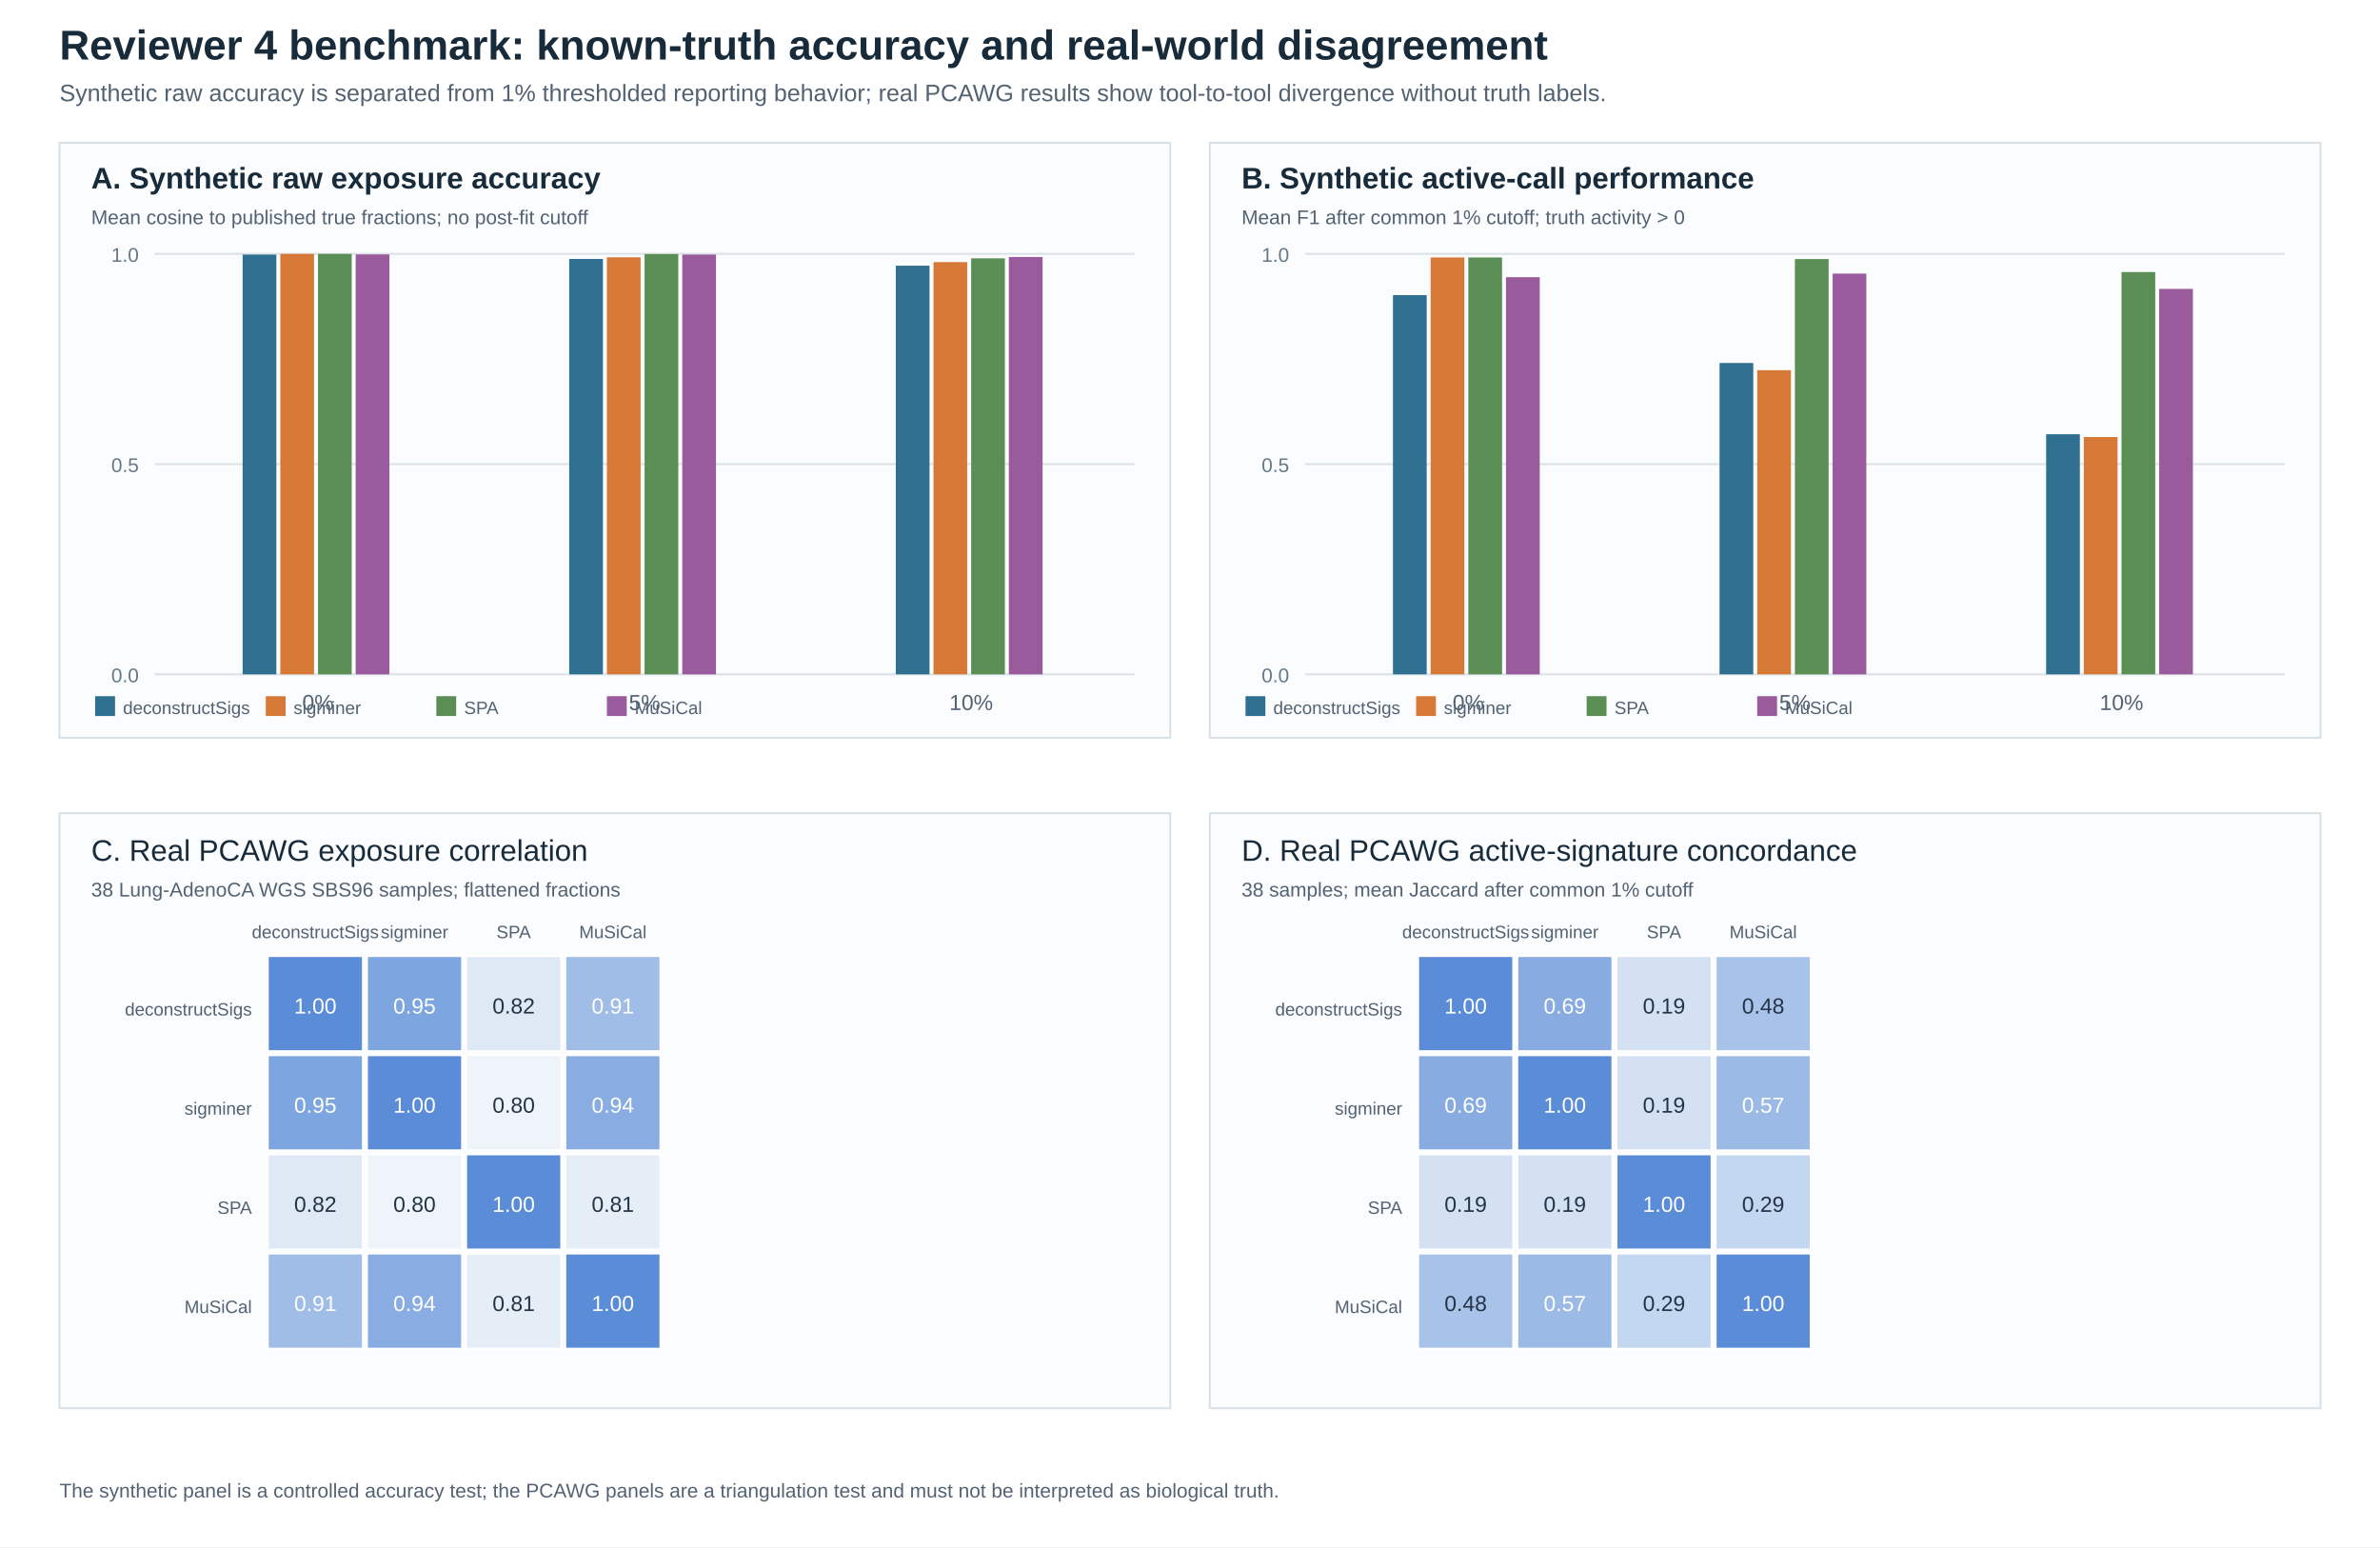
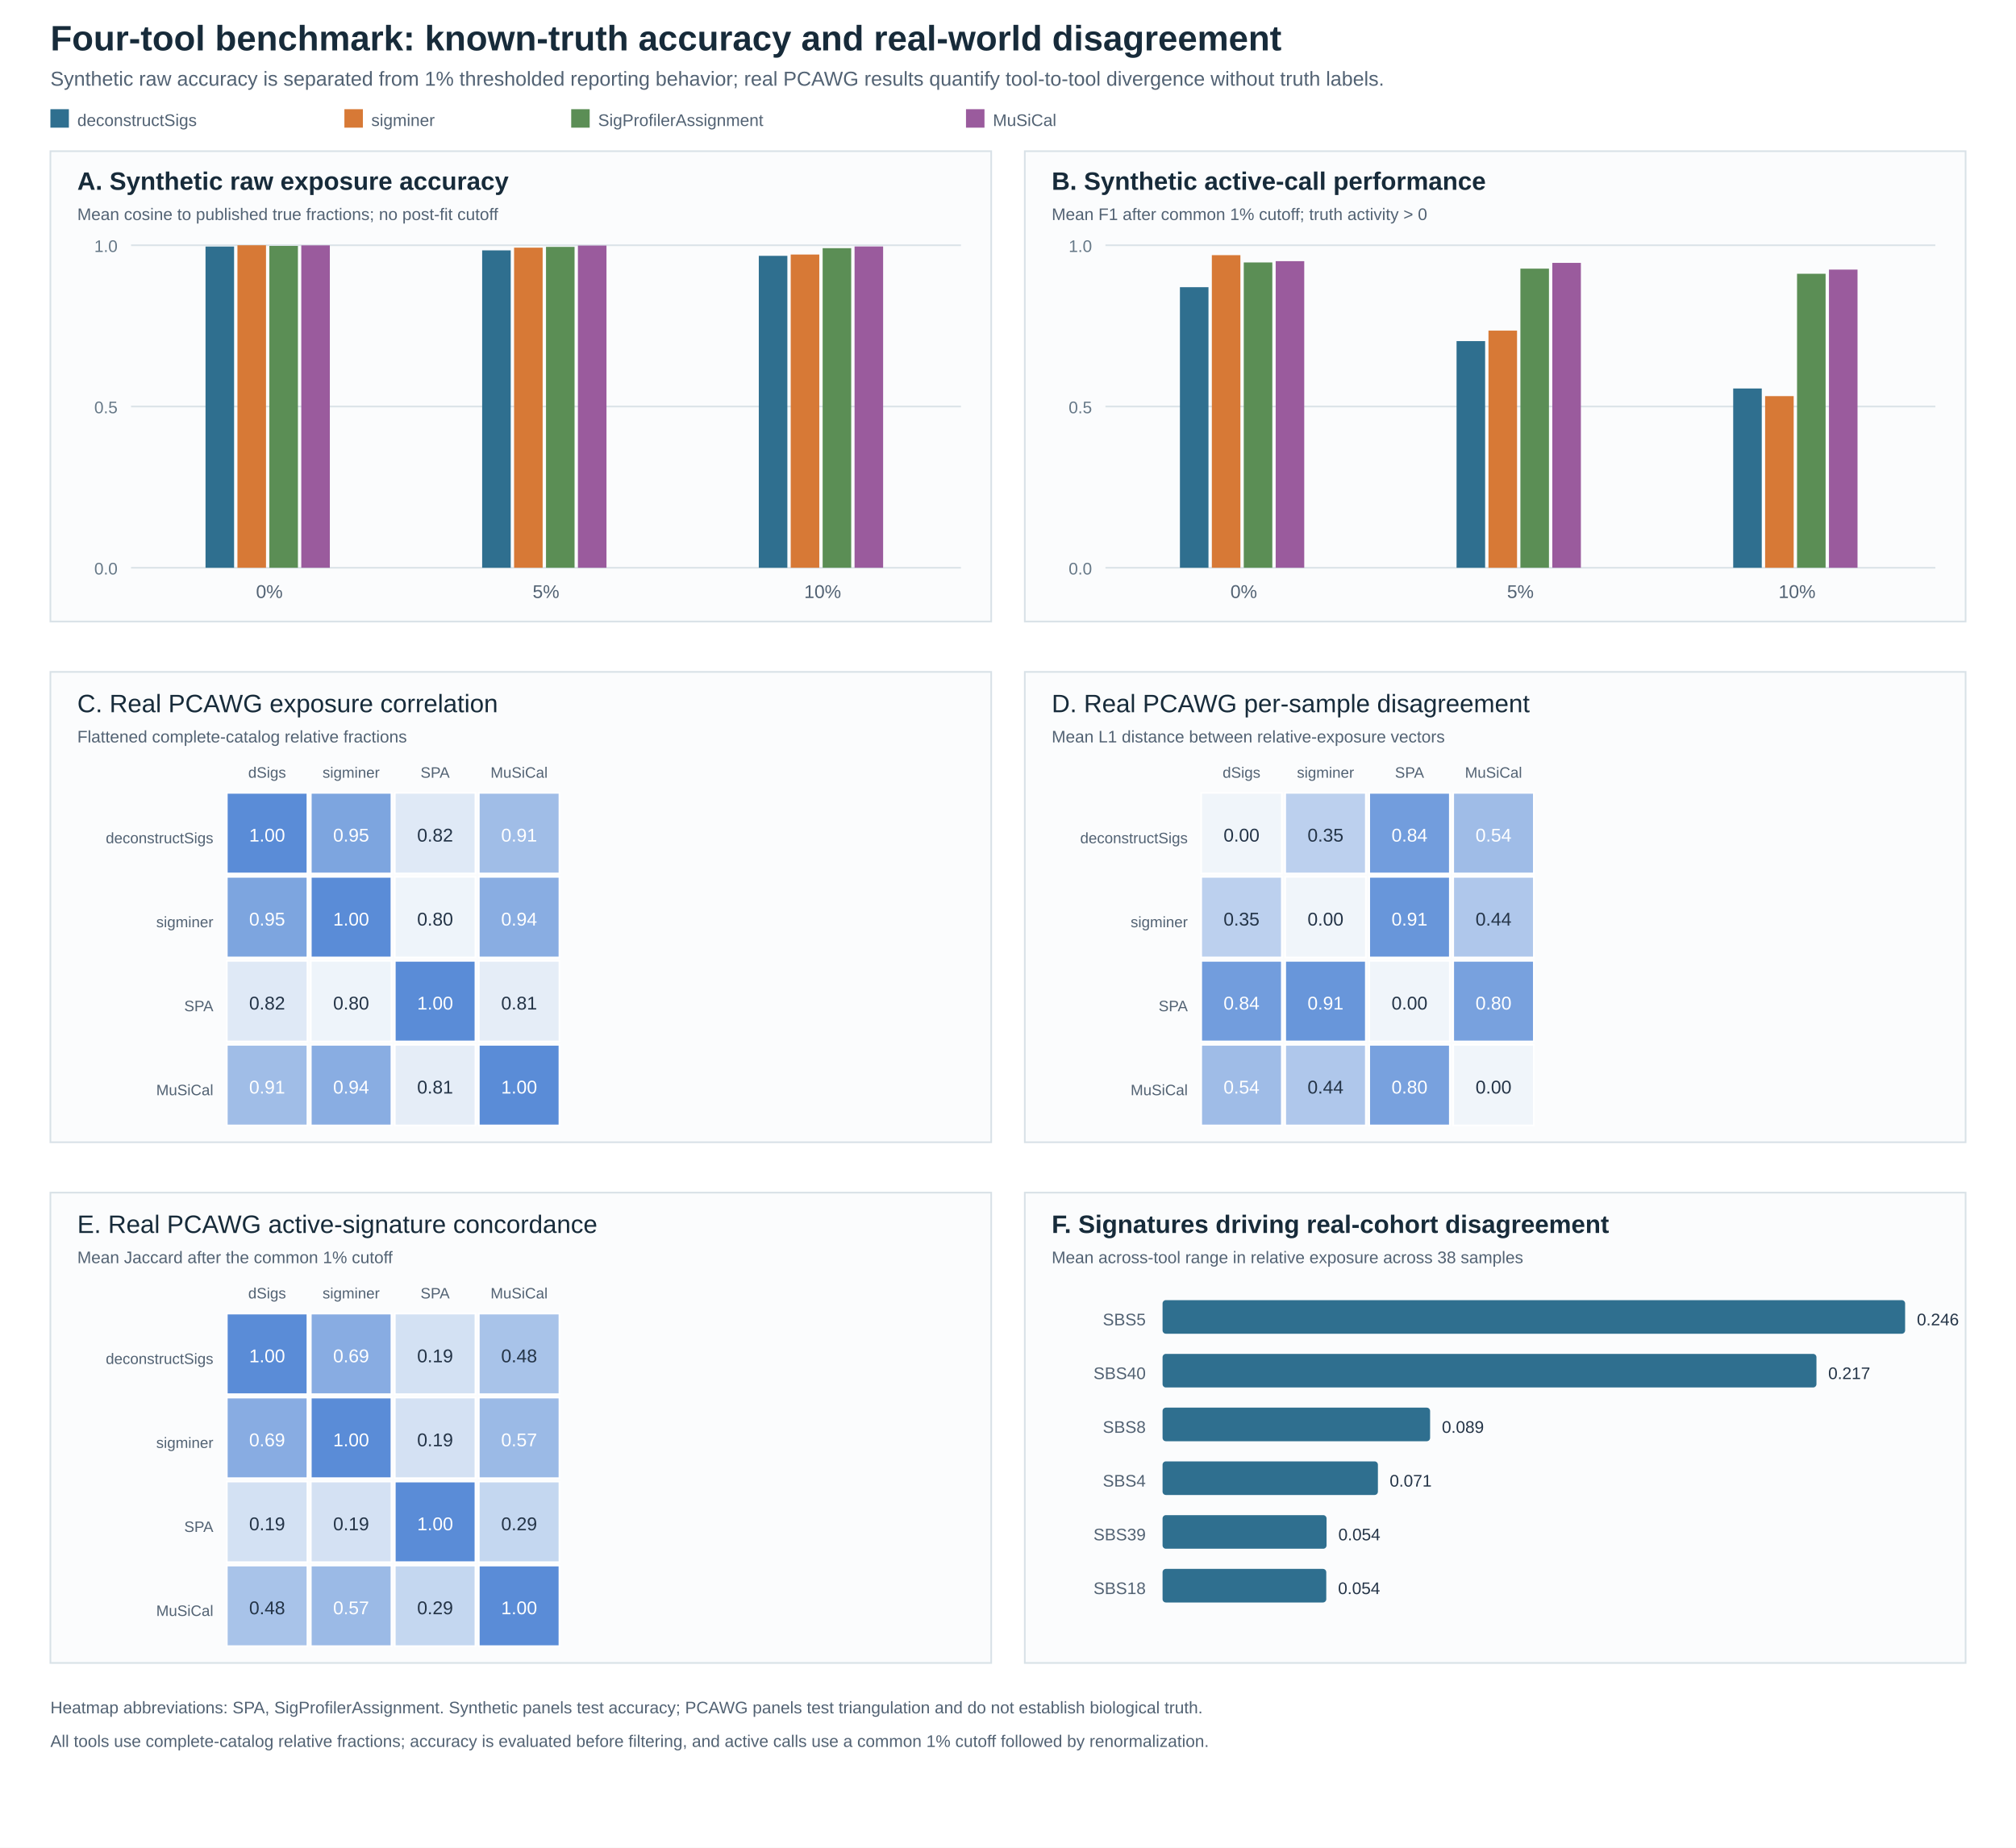
- <svg xmlns="http://www.w3.org/2000/svg" width="1200" height="780" viewBox="0 0 1200 780">
-   <rect width="1200" height="780" fill="#fff" />
-   <text x="30" y="30" font-family="Arial" font-size="21" font-weight="700" fill="#172b3a">Reviewer 4 benchmark: known-truth accuracy and real-world disagreement</text>
-   <text x="30" y="51" font-family="Arial" font-size="12" fill="#526273">Synthetic raw accuracy is separated from 1% thresholded reporting behavior; real PCAWG results show tool-to-tool divergence without truth labels.</text>
-   <rect x="30" y="72" width="560" height="300" fill="#fbfcfd" stroke="#d8e1e7" />
-   <text x="46" y="95" font-family="Arial, sans-serif" font-size="15" font-weight="700" fill="#172b3a" text-anchor="start">A. Synthetic raw exposure accuracy</text>
-   <text x="46" y="113" font-family="Arial, sans-serif" font-size="10" font-weight="400" fill="#526273" text-anchor="start">Mean cosine to published true fractions; no post-fit cutoff</text>
-   <line x1="78" y1="340" x2="572" y2="340" stroke="#dbe3e8" />
-   <text x="70" y="344" font-family="Arial, sans-serif" font-size="10" font-weight="400" fill="#667887" text-anchor="end">0.0</text>
-   <line x1="78" y1="234" x2="572" y2="234" stroke="#dbe3e8" />
-   <text x="70" y="238" font-family="Arial, sans-serif" font-size="10" font-weight="400" fill="#667887" text-anchor="end">0.5</text>
-   <line x1="78" y1="128" x2="572" y2="128" stroke="#dbe3e8" />
-   <text x="70" y="132" font-family="Arial, sans-serif" font-size="10" font-weight="400" fill="#667887" text-anchor="end">1.0</text>
-   <rect x="122.333" y="128.358" width="17" height="211.642" fill="#2f6f8f" />
-   <rect x="141.333" y="128.004" width="17" height="211.996" fill="#d77936" />
-   <rect x="160.333" y="128" width="17" height="212" fill="#5b8e55" />
-   <rect x="179.333" y="128.267" width="17" height="211.733" fill="#9a5b9d" />
-   <text x="160.333" y="358" font-family="Arial, sans-serif" font-size="11" font-weight="400" fill="#526273" text-anchor="middle">0%</text>
-   <rect x="287" y="130.561" width="17" height="209.439" fill="#2f6f8f" />
-   <rect x="306" y="129.724" width="17" height="210.276" fill="#d77936" />
-   <rect x="325" y="128.084" width="17" height="211.916" fill="#5b8e55" />
-   <rect x="344" y="128.34" width="17" height="211.66" fill="#9a5b9d" />
-   <text x="325" y="358" font-family="Arial, sans-serif" font-size="11" font-weight="400" fill="#526273" text-anchor="middle">5%</text>
-   <rect x="451.667" y="133.965" width="17" height="206.035" fill="#2f6f8f" />
-   <rect x="470.667" y="132.161" width="17" height="207.839" fill="#d77936" />
-   <rect x="489.667" y="130.247" width="17" height="209.753" fill="#5b8e55" />
-   <rect x="508.667" y="129.575" width="17" height="210.425" fill="#9a5b9d" />
-   <text x="489.667" y="358" font-family="Arial, sans-serif" font-size="11" font-weight="400" fill="#526273" text-anchor="middle">10%</text>
-   <rect x="48" y="351" width="10" height="10" fill="#2f6f8f" />
-   <text x="62" y="360" font-family="Arial, sans-serif" font-size="9" font-weight="400" fill="#526273" text-anchor="start">deconstructSigs</text>
-   <rect x="134" y="351" width="10" height="10" fill="#d77936" />
-   <text x="148" y="360" font-family="Arial, sans-serif" font-size="9" font-weight="400" fill="#526273" text-anchor="start">sigminer</text>
-   <rect x="220" y="351" width="10" height="10" fill="#5b8e55" />
-   <text x="234" y="360" font-family="Arial, sans-serif" font-size="9" font-weight="400" fill="#526273" text-anchor="start">SPA</text>
-   <rect x="306" y="351" width="10" height="10" fill="#9a5b9d" />
-   <text x="320" y="360" font-family="Arial, sans-serif" font-size="9" font-weight="400" fill="#526273" text-anchor="start">MuSiCal</text>
-   <rect x="610" y="72" width="560" height="300" fill="#fbfcfd" stroke="#d8e1e7" />
-   <text x="626" y="95" font-family="Arial, sans-serif" font-size="15" font-weight="700" fill="#172b3a" text-anchor="start">B. Synthetic active-call performance</text>
-   <text x="626" y="113" font-family="Arial, sans-serif" font-size="10" font-weight="400" fill="#526273" text-anchor="start">Mean F1 after common 1% cutoff; truth activity &gt; 0</text>
-   <line x1="658" y1="340" x2="1152" y2="340" stroke="#dbe3e8" />
-   <text x="650" y="344" font-family="Arial, sans-serif" font-size="10" font-weight="400" fill="#667887" text-anchor="end">0.0</text>
-   <line x1="658" y1="234" x2="1152" y2="234" stroke="#dbe3e8" />
-   <text x="650" y="238" font-family="Arial, sans-serif" font-size="10" font-weight="400" fill="#667887" text-anchor="end">0.5</text>
-   <line x1="658" y1="128" x2="1152" y2="128" stroke="#dbe3e8" />
-   <text x="650" y="132" font-family="Arial, sans-serif" font-size="10" font-weight="400" fill="#667887" text-anchor="end">1.0</text>
-   <rect x="702.333" y="148.802" width="17" height="191.198" fill="#2f6f8f" />
-   <rect x="721.333" y="129.812" width="17" height="210.188" fill="#d77936" />
-   <rect x="740.333" y="129.812" width="17" height="210.188" fill="#5b8e55" />
-   <rect x="759.333" y="139.758" width="17" height="200.242" fill="#9a5b9d" />
-   <text x="740.333" y="358" font-family="Arial, sans-serif" font-size="11" font-weight="400" fill="#526273" text-anchor="middle">0%</text>
-   <rect x="867" y="183.011" width="17" height="156.989" fill="#2f6f8f" />
-   <rect x="886" y="186.656" width="17" height="153.344" fill="#d77936" />
-   <rect x="905" y="130.617" width="17" height="209.383" fill="#5b8e55" />
-   <rect x="924" y="137.946" width="17" height="202.054" fill="#9a5b9d" />
-   <text x="905" y="358" font-family="Arial, sans-serif" font-size="11" font-weight="400" fill="#526273" text-anchor="middle">5%</text>
-   <rect x="1031.667" y="218.936" width="17" height="121.064" fill="#2f6f8f" />
-   <rect x="1050.667" y="220.34" width="17" height="119.66" fill="#d77936" />
-   <rect x="1069.667" y="137.161" width="17" height="202.839" fill="#5b8e55" />
-   <rect x="1088.667" y="145.659" width="17" height="194.341" fill="#9a5b9d" />
-   <text x="1069.667" y="358" font-family="Arial, sans-serif" font-size="11" font-weight="400" fill="#526273" text-anchor="middle">10%</text>
-   <rect x="628" y="351" width="10" height="10" fill="#2f6f8f" />
-   <text x="642" y="360" font-family="Arial, sans-serif" font-size="9" font-weight="400" fill="#526273" text-anchor="start">deconstructSigs</text>
-   <rect x="714" y="351" width="10" height="10" fill="#d77936" />
-   <text x="728" y="360" font-family="Arial, sans-serif" font-size="9" font-weight="400" fill="#526273" text-anchor="start">sigminer</text>
-   <rect x="800" y="351" width="10" height="10" fill="#5b8e55" />
-   <text x="814" y="360" font-family="Arial, sans-serif" font-size="9" font-weight="400" fill="#526273" text-anchor="start">SPA</text>
-   <rect x="886" y="351" width="10" height="10" fill="#9a5b9d" />
-   <text x="900" y="360" font-family="Arial, sans-serif" font-size="9" font-weight="400" fill="#526273" text-anchor="start">MuSiCal</text>
-   <rect x="30" y="410" width="560" height="300" fill="#fbfcfd" stroke="#d8e1e7" />
-   <text x="46" y="434" font-family="Arial, sans-serif" font-size="15" fill="#172b3a" text-anchor="start">C. Real PCAWG exposure correlation</text>
-   <text x="46" y="452" font-family="Arial, sans-serif" font-size="10" fill="#526273" text-anchor="start">38 Lung-AdenoCA WGS SBS96 samples; flattened fractions</text>
-   <text x="159" y="473" font-family="Arial, sans-serif" font-size="9" fill="#526273" text-anchor="middle">deconstructSigs</text>
-   <text x="127" y="512" font-family="Arial, sans-serif" font-size="9" fill="#526273" text-anchor="end">deconstructSigs</text>
-   <rect x="135" y="482" width="48" height="48" fill="rgb(90,140,215)" stroke="#fff" />
-   <text x="159" y="511" font-family="Arial, sans-serif" font-size="11" fill="#fff" text-anchor="middle">1.00</text>
-   <rect x="185" y="482" width="48" height="48" fill="rgb(125,165,223)" stroke="#fff" />
-   <text x="209" y="511" font-family="Arial, sans-serif" font-size="11" fill="#fff" text-anchor="middle">0.95</text>
-   <rect x="235" y="482" width="48" height="48" fill="rgb(223,233,246)" stroke="#fff" />
-   <text x="259" y="511" font-family="Arial, sans-serif" font-size="11" fill="#243447" text-anchor="middle">0.82</text>
-   <rect x="285" y="482" width="48" height="48" fill="rgb(160,189,231)" stroke="#fff" />
-   <text x="309" y="511" font-family="Arial, sans-serif" font-size="11" fill="#fff" text-anchor="middle">0.91</text>
-   <text x="209" y="473" font-family="Arial, sans-serif" font-size="9" fill="#526273" text-anchor="middle">sigminer</text>
-   <text x="127" y="562" font-family="Arial, sans-serif" font-size="9" fill="#526273" text-anchor="end">sigminer</text>
-   <rect x="135" y="532" width="48" height="48" fill="rgb(125,165,223)" stroke="#fff" />
-   <text x="159" y="561" font-family="Arial, sans-serif" font-size="11" fill="#fff" text-anchor="middle">0.95</text>
-   <rect x="185" y="532" width="48" height="48" fill="rgb(90,140,215)" stroke="#fff" />
-   <text x="209" y="561" font-family="Arial, sans-serif" font-size="11" fill="#fff" text-anchor="middle">1.00</text>
-   <rect x="235" y="532" width="48" height="48" fill="rgb(238,244,250)" stroke="#fff" />
-   <text x="259" y="561" font-family="Arial, sans-serif" font-size="11" fill="#243447" text-anchor="middle">0.80</text>
-   <rect x="285" y="532" width="48" height="48" fill="rgb(137,173,226)" stroke="#fff" />
-   <text x="309" y="561" font-family="Arial, sans-serif" font-size="11" fill="#fff" text-anchor="middle">0.94</text>
-   <text x="259" y="473" font-family="Arial, sans-serif" font-size="9" fill="#526273" text-anchor="middle">SPA</text>
-   <text x="127" y="612" font-family="Arial, sans-serif" font-size="9" fill="#526273" text-anchor="end">SPA</text>
-   <rect x="135" y="582" width="48" height="48" fill="rgb(223,233,246)" stroke="#fff" />
-   <text x="159" y="611" font-family="Arial, sans-serif" font-size="11" fill="#243447" text-anchor="middle">0.82</text>
-   <rect x="185" y="582" width="48" height="48" fill="rgb(238,244,250)" stroke="#fff" />
-   <text x="209" y="611" font-family="Arial, sans-serif" font-size="11" fill="#243447" text-anchor="middle">0.80</text>
-   <rect x="235" y="582" width="48" height="48" fill="rgb(90,140,215)" stroke="#fff" />
-   <text x="259" y="611" font-family="Arial, sans-serif" font-size="11" fill="#fff" text-anchor="middle">1.00</text>
-   <rect x="285" y="582" width="48" height="48" fill="rgb(229,237,247)" stroke="#fff" />
-   <text x="309" y="611" font-family="Arial, sans-serif" font-size="11" fill="#243447" text-anchor="middle">0.81</text>
-   <text x="309" y="473" font-family="Arial, sans-serif" font-size="9" fill="#526273" text-anchor="middle">MuSiCal</text>
-   <text x="127" y="662" font-family="Arial, sans-serif" font-size="9" fill="#526273" text-anchor="end">MuSiCal</text>
-   <rect x="135" y="632" width="48" height="48" fill="rgb(160,189,231)" stroke="#fff" />
-   <text x="159" y="661" font-family="Arial, sans-serif" font-size="11" fill="#fff" text-anchor="middle">0.91</text>
-   <rect x="185" y="632" width="48" height="48" fill="rgb(137,173,226)" stroke="#fff" />
-   <text x="209" y="661" font-family="Arial, sans-serif" font-size="11" fill="#fff" text-anchor="middle">0.94</text>
-   <rect x="235" y="632" width="48" height="48" fill="rgb(229,237,247)" stroke="#fff" />
-   <text x="259" y="661" font-family="Arial, sans-serif" font-size="11" fill="#243447" text-anchor="middle">0.81</text>
-   <rect x="285" y="632" width="48" height="48" fill="rgb(90,140,215)" stroke="#fff" />
-   <text x="309" y="661" font-family="Arial, sans-serif" font-size="11" fill="#fff" text-anchor="middle">1.00</text>
-   <rect x="610" y="410" width="560" height="300" fill="#fbfcfd" stroke="#d8e1e7" />
-   <text x="626" y="434" font-family="Arial, sans-serif" font-size="15" fill="#172b3a" text-anchor="start">D. Real PCAWG active-signature concordance</text>
-   <text x="626" y="452" font-family="Arial, sans-serif" font-size="10" fill="#526273" text-anchor="start">38 samples; mean Jaccard after common 1% cutoff</text>
-   <text x="739" y="473" font-family="Arial, sans-serif" font-size="9" fill="#526273" text-anchor="middle">deconstructSigs</text>
-   <text x="707" y="512" font-family="Arial, sans-serif" font-size="9" fill="#526273" text-anchor="end">deconstructSigs</text>
-   <rect x="715" y="482" width="48" height="48" fill="rgb(90,140,215)" stroke="#fff" />
-   <text x="739" y="511" font-family="Arial, sans-serif" font-size="11" fill="#fff" text-anchor="middle">1.00</text>
-   <rect x="765" y="482" width="48" height="48" fill="rgb(136,172,226)" stroke="#fff" />
-   <text x="789" y="511" font-family="Arial, sans-serif" font-size="11" fill="#fff" text-anchor="middle">0.69</text>
-   <rect x="815" y="482" width="48" height="48" fill="rgb(211,225,243)" stroke="#fff" />
-   <text x="839" y="511" font-family="Arial, sans-serif" font-size="11" fill="#243447" text-anchor="middle">0.19</text>
-   <rect x="865" y="482" width="48" height="48" fill="rgb(168,195,233)" stroke="#fff" />
-   <text x="889" y="511" font-family="Arial, sans-serif" font-size="11" fill="#243447" text-anchor="middle">0.48</text>
-   <text x="789" y="473" font-family="Arial, sans-serif" font-size="9" fill="#526273" text-anchor="middle">sigminer</text>
-   <text x="707" y="562" font-family="Arial, sans-serif" font-size="9" fill="#526273" text-anchor="end">sigminer</text>
-   <rect x="715" y="532" width="48" height="48" fill="rgb(136,172,226)" stroke="#fff" />
-   <text x="739" y="561" font-family="Arial, sans-serif" font-size="11" fill="#fff" text-anchor="middle">0.69</text>
-   <rect x="765" y="532" width="48" height="48" fill="rgb(90,140,215)" stroke="#fff" />
-   <text x="789" y="561" font-family="Arial, sans-serif" font-size="11" fill="#fff" text-anchor="middle">1.00</text>
-   <rect x="815" y="532" width="48" height="48" fill="rgb(212,225,243)" stroke="#fff" />
-   <text x="839" y="561" font-family="Arial, sans-serif" font-size="11" fill="#243447" text-anchor="middle">0.19</text>
-   <rect x="865" y="532" width="48" height="48" fill="rgb(155,186,230)" stroke="#fff" />
-   <text x="889" y="561" font-family="Arial, sans-serif" font-size="11" fill="#fff" text-anchor="middle">0.57</text>
-   <text x="839" y="473" font-family="Arial, sans-serif" font-size="9" fill="#526273" text-anchor="middle">SPA</text>
-   <text x="707" y="612" font-family="Arial, sans-serif" font-size="9" fill="#526273" text-anchor="end">SPA</text>
-   <rect x="715" y="582" width="48" height="48" fill="rgb(211,225,243)" stroke="#fff" />
-   <text x="739" y="611" font-family="Arial, sans-serif" font-size="11" fill="#243447" text-anchor="middle">0.19</text>
-   <rect x="765" y="582" width="48" height="48" fill="rgb(212,225,243)" stroke="#fff" />
-   <text x="789" y="611" font-family="Arial, sans-serif" font-size="11" fill="#243447" text-anchor="middle">0.19</text>
-   <rect x="815" y="582" width="48" height="48" fill="rgb(90,140,215)" stroke="#fff" />
-   <text x="839" y="611" font-family="Arial, sans-serif" font-size="11" fill="#fff" text-anchor="middle">1.00</text>
-   <rect x="865" y="582" width="48" height="48" fill="rgb(196,215,240)" stroke="#fff" />
-   <text x="889" y="611" font-family="Arial, sans-serif" font-size="11" fill="#243447" text-anchor="middle">0.29</text>
-   <text x="889" y="473" font-family="Arial, sans-serif" font-size="9" fill="#526273" text-anchor="middle">MuSiCal</text>
-   <text x="707" y="662" font-family="Arial, sans-serif" font-size="9" fill="#526273" text-anchor="end">MuSiCal</text>
-   <rect x="715" y="632" width="48" height="48" fill="rgb(168,195,233)" stroke="#fff" />
-   <text x="739" y="661" font-family="Arial, sans-serif" font-size="11" fill="#243447" text-anchor="middle">0.48</text>
-   <rect x="765" y="632" width="48" height="48" fill="rgb(155,186,230)" stroke="#fff" />
-   <text x="789" y="661" font-family="Arial, sans-serif" font-size="11" fill="#fff" text-anchor="middle">0.57</text>
-   <rect x="815" y="632" width="48" height="48" fill="rgb(196,215,240)" stroke="#fff" />
-   <text x="839" y="661" font-family="Arial, sans-serif" font-size="11" fill="#243447" text-anchor="middle">0.29</text>
-   <rect x="865" y="632" width="48" height="48" fill="rgb(90,140,215)" stroke="#fff" />
-   <text x="889" y="661" font-family="Arial, sans-serif" font-size="11" fill="#fff" text-anchor="middle">1.00</text>
-   <text x="30" y="755" font-family="Arial" font-size="10" fill="#526273">The synthetic panel is a controlled accuracy test; the PCAWG panels are a triangulation test and must not be interpreted as biological truth.</text>
+ <svg xmlns="http://www.w3.org/2000/svg" width="1200" height="1100" viewBox="0 0 1200 1100">
+   <rect width="1200" height="1100" fill="#fff" />
+   <text x="30" y="30" font-family="Arial" font-size="21" font-weight="700" fill="#172b3a">Four-tool benchmark: known-truth accuracy and real-world disagreement</text>
+   <text x="30" y="51" font-family="Arial" font-size="12" fill="#526273">Synthetic raw accuracy is separated from 1% thresholded reporting behavior; real PCAWG results quantify tool-to-tool divergence without truth labels.</text>
+   <rect x="30" y="65" width="11" height="11" fill="#2f6f8f" />
+   <text x="46" y="75" font-family="Arial" font-size="10" fill="#526273">deconstructSigs</text>
+   <rect x="205" y="65" width="11" height="11" fill="#d77936" />
+   <text x="221" y="75" font-family="Arial" font-size="10" fill="#526273">sigminer</text>
+   <rect x="340" y="65" width="11" height="11" fill="#5b8e55" />
+   <text x="356" y="75" font-family="Arial" font-size="10" fill="#526273">SigProfilerAssignment</text>
+   <rect x="575" y="65" width="11" height="11" fill="#9a5b9d" />
+   <text x="591" y="75" font-family="Arial" font-size="10" fill="#526273">MuSiCal</text>
+   <rect x="30" y="90" width="560" height="280" fill="#fbfcfd" stroke="#d8e1e7" />
+   <text x="46" y="113" font-family="Arial, sans-serif" font-size="15" font-weight="700" fill="#172b3a" text-anchor="start">A. Synthetic raw exposure accuracy</text>
+   <text x="46" y="131" font-family="Arial, sans-serif" font-size="10" font-weight="400" fill="#526273" text-anchor="start">Mean cosine to published true fractions; no post-fit cutoff</text>
+   <line x1="78" y1="338" x2="572" y2="338" stroke="#dbe3e8" />
+   <text x="70" y="342" font-family="Arial, sans-serif" font-size="10" font-weight="400" fill="#667887" text-anchor="end">0.0</text>
+   <line x1="78" y1="242" x2="572" y2="242" stroke="#dbe3e8" />
+   <text x="70" y="246" font-family="Arial, sans-serif" font-size="10" font-weight="400" fill="#667887" text-anchor="end">0.5</text>
+   <line x1="78" y1="146" x2="572" y2="146" stroke="#dbe3e8" />
+   <text x="70" y="150" font-family="Arial, sans-serif" font-size="10" font-weight="400" fill="#667887" text-anchor="end">1.0</text>
+   <rect x="122.333" y="146.773" width="17" height="191.227" fill="#2f6f8f" />
+   <rect x="141.333" y="146.01" width="17" height="191.99" fill="#d77936" />
+   <rect x="160.333" y="146.403" width="17" height="191.597" fill="#5b8e55" />
+   <rect x="179.333" y="146.073" width="17" height="191.927" fill="#9a5b9d" />
+   <text x="160.333" y="356" font-family="Arial, sans-serif" font-size="11" font-weight="400" fill="#526273" text-anchor="middle">0%</text>
+   <rect x="287" y="149.053" width="17" height="188.947" fill="#2f6f8f" />
+   <rect x="306" y="147.437" width="17" height="190.563" fill="#d77936" />
+   <rect x="325" y="146.979" width="17" height="191.021" fill="#5b8e55" />
+   <rect x="344" y="146.189" width="17" height="191.811" fill="#9a5b9d" />
+   <text x="325" y="356" font-family="Arial, sans-serif" font-size="11" font-weight="400" fill="#526273" text-anchor="middle">5%</text>
+   <rect x="451.667" y="152.305" width="17" height="185.695" fill="#2f6f8f" />
+   <rect x="470.667" y="151.527" width="17" height="186.473" fill="#d77936" />
+   <rect x="489.667" y="147.748" width="17" height="190.252" fill="#5b8e55" />
+   <rect x="508.667" y="146.732" width="17" height="191.268" fill="#9a5b9d" />
+   <text x="489.667" y="356" font-family="Arial, sans-serif" font-size="11" font-weight="400" fill="#526273" text-anchor="middle">10%</text>
+   <rect x="610" y="90" width="560" height="280" fill="#fbfcfd" stroke="#d8e1e7" />
+   <text x="626" y="113" font-family="Arial, sans-serif" font-size="15" font-weight="700" fill="#172b3a" text-anchor="start">B. Synthetic active-call performance</text>
+   <text x="626" y="131" font-family="Arial, sans-serif" font-size="10" font-weight="400" fill="#526273" text-anchor="start">Mean F1 after common 1% cutoff; truth activity &gt; 0</text>
+   <line x1="658" y1="338" x2="1152" y2="338" stroke="#dbe3e8" />
+   <text x="650" y="342" font-family="Arial, sans-serif" font-size="10" font-weight="400" fill="#667887" text-anchor="end">0.0</text>
+   <line x1="658" y1="242" x2="1152" y2="242" stroke="#dbe3e8" />
+   <text x="650" y="246" font-family="Arial, sans-serif" font-size="10" font-weight="400" fill="#667887" text-anchor="end">0.5</text>
+   <line x1="658" y1="146" x2="1152" y2="146" stroke="#dbe3e8" />
+   <text x="650" y="150" font-family="Arial, sans-serif" font-size="10" font-weight="400" fill="#667887" text-anchor="end">1.0</text>
+   <rect x="702.333" y="170.972" width="17" height="167.028" fill="#2f6f8f" />
+   <rect x="721.333" y="151.903" width="17" height="186.097" fill="#d77936" />
+   <rect x="740.333" y="156.241" width="17" height="181.759" fill="#5b8e55" />
+   <rect x="759.333" y="155.476" width="17" height="182.524" fill="#9a5b9d" />
+   <text x="740.333" y="356" font-family="Arial, sans-serif" font-size="11" font-weight="400" fill="#526273" text-anchor="middle">0%</text>
+   <rect x="867" y="203.07" width="17" height="134.93" fill="#2f6f8f" />
+   <rect x="886" y="196.824" width="17" height="141.176" fill="#d77936" />
+   <rect x="905" y="159.923" width="17" height="178.077" fill="#5b8e55" />
+   <rect x="924" y="156.494" width="17" height="181.506" fill="#9a5b9d" />
+   <text x="905" y="356" font-family="Arial, sans-serif" font-size="11" font-weight="400" fill="#526273" text-anchor="middle">5%</text>
+   <rect x="1031.667" y="231.273" width="17" height="106.727" fill="#2f6f8f" />
+   <rect x="1050.667" y="235.819" width="17" height="102.181" fill="#d77936" />
+   <rect x="1069.667" y="162.975" width="17" height="175.025" fill="#5b8e55" />
+   <rect x="1088.667" y="160.499" width="17" height="177.501" fill="#9a5b9d" />
+   <text x="1069.667" y="356" font-family="Arial, sans-serif" font-size="11" font-weight="400" fill="#526273" text-anchor="middle">10%</text>
+   <rect x="30" y="400" width="560" height="280" fill="#fbfcfd" stroke="#d8e1e7" />
+   <text x="46" y="424" font-family="Arial, sans-serif" font-size="15" fill="#172b3a" text-anchor="start">C. Real PCAWG exposure correlation</text>
+   <text x="46" y="442" font-family="Arial, sans-serif" font-size="10" fill="#526273" text-anchor="start">Flattened complete-catalog relative fractions</text>
+   <text x="159" y="463" font-family="Arial, sans-serif" font-size="9" fill="#526273" text-anchor="middle">dSigs</text>
+   <text x="127" y="502" font-family="Arial, sans-serif" font-size="9" fill="#526273" text-anchor="end">deconstructSigs</text>
+   <rect x="135" y="472" width="48" height="48" fill="rgb(90,140,215)" stroke="#fff" />
+   <text x="159" y="501" font-family="Arial, sans-serif" font-size="11" fill="#fff" text-anchor="middle">1.00</text>
+   <rect x="185" y="472" width="48" height="48" fill="rgb(125,165,223)" stroke="#fff" />
+   <text x="209" y="501" font-family="Arial, sans-serif" font-size="11" fill="#fff" text-anchor="middle">0.95</text>
+   <rect x="235" y="472" width="48" height="48" fill="rgb(223,233,246)" stroke="#fff" />
+   <text x="259" y="501" font-family="Arial, sans-serif" font-size="11" fill="#243447" text-anchor="middle">0.82</text>
+   <rect x="285" y="472" width="48" height="48" fill="rgb(160,189,231)" stroke="#fff" />
+   <text x="309" y="501" font-family="Arial, sans-serif" font-size="11" fill="#fff" text-anchor="middle">0.91</text>
+   <text x="209" y="463" font-family="Arial, sans-serif" font-size="9" fill="#526273" text-anchor="middle">sigminer</text>
+   <text x="127" y="552" font-family="Arial, sans-serif" font-size="9" fill="#526273" text-anchor="end">sigminer</text>
+   <rect x="135" y="522" width="48" height="48" fill="rgb(125,165,223)" stroke="#fff" />
+   <text x="159" y="551" font-family="Arial, sans-serif" font-size="11" fill="#fff" text-anchor="middle">0.95</text>
+   <rect x="185" y="522" width="48" height="48" fill="rgb(90,140,215)" stroke="#fff" />
+   <text x="209" y="551" font-family="Arial, sans-serif" font-size="11" fill="#fff" text-anchor="middle">1.00</text>
+   <rect x="235" y="522" width="48" height="48" fill="rgb(238,244,250)" stroke="#fff" />
+   <text x="259" y="551" font-family="Arial, sans-serif" font-size="11" fill="#243447" text-anchor="middle">0.80</text>
+   <rect x="285" y="522" width="48" height="48" fill="rgb(137,173,226)" stroke="#fff" />
+   <text x="309" y="551" font-family="Arial, sans-serif" font-size="11" fill="#fff" text-anchor="middle">0.94</text>
+   <text x="259" y="463" font-family="Arial, sans-serif" font-size="9" fill="#526273" text-anchor="middle">SPA</text>
+   <text x="127" y="602" font-family="Arial, sans-serif" font-size="9" fill="#526273" text-anchor="end">SPA</text>
+   <rect x="135" y="572" width="48" height="48" fill="rgb(223,233,246)" stroke="#fff" />
+   <text x="159" y="601" font-family="Arial, sans-serif" font-size="11" fill="#243447" text-anchor="middle">0.82</text>
+   <rect x="185" y="572" width="48" height="48" fill="rgb(238,244,250)" stroke="#fff" />
+   <text x="209" y="601" font-family="Arial, sans-serif" font-size="11" fill="#243447" text-anchor="middle">0.80</text>
+   <rect x="235" y="572" width="48" height="48" fill="rgb(90,140,215)" stroke="#fff" />
+   <text x="259" y="601" font-family="Arial, sans-serif" font-size="11" fill="#fff" text-anchor="middle">1.00</text>
+   <rect x="285" y="572" width="48" height="48" fill="rgb(229,237,247)" stroke="#fff" />
+   <text x="309" y="601" font-family="Arial, sans-serif" font-size="11" fill="#243447" text-anchor="middle">0.81</text>
+   <text x="309" y="463" font-family="Arial, sans-serif" font-size="9" fill="#526273" text-anchor="middle">MuSiCal</text>
+   <text x="127" y="652" font-family="Arial, sans-serif" font-size="9" fill="#526273" text-anchor="end">MuSiCal</text>
+   <rect x="135" y="622" width="48" height="48" fill="rgb(160,189,231)" stroke="#fff" />
+   <text x="159" y="651" font-family="Arial, sans-serif" font-size="11" fill="#fff" text-anchor="middle">0.91</text>
+   <rect x="185" y="622" width="48" height="48" fill="rgb(137,173,226)" stroke="#fff" />
+   <text x="209" y="651" font-family="Arial, sans-serif" font-size="11" fill="#fff" text-anchor="middle">0.94</text>
+   <rect x="235" y="622" width="48" height="48" fill="rgb(229,237,247)" stroke="#fff" />
+   <text x="259" y="651" font-family="Arial, sans-serif" font-size="11" fill="#243447" text-anchor="middle">0.81</text>
+   <rect x="285" y="622" width="48" height="48" fill="rgb(90,140,215)" stroke="#fff" />
+   <text x="309" y="651" font-family="Arial, sans-serif" font-size="11" fill="#fff" text-anchor="middle">1.00</text>
+   <rect x="610" y="400" width="560" height="280" fill="#fbfcfd" stroke="#d8e1e7" />
+   <text x="626" y="424" font-family="Arial, sans-serif" font-size="15" fill="#172b3a" text-anchor="start">D. Real PCAWG per-sample disagreement</text>
+   <text x="626" y="442" font-family="Arial, sans-serif" font-size="10" fill="#526273" text-anchor="start">Mean L1 distance between relative-exposure vectors</text>
+   <text x="739" y="463" font-family="Arial, sans-serif" font-size="9" fill="#526273" text-anchor="middle">dSigs</text>
+   <text x="707" y="502" font-family="Arial, sans-serif" font-size="9" fill="#526273" text-anchor="end">deconstructSigs</text>
+   <rect x="715" y="472" width="48" height="48" fill="rgb(240,245,250)" stroke="#fff" />
+   <text x="739" y="501" font-family="Arial, sans-serif" font-size="11" fill="#243447" text-anchor="middle">0.00</text>
+   <rect x="765" y="472" width="48" height="48" fill="rgb(188,208,238)" stroke="#fff" />
+   <text x="789" y="501" font-family="Arial, sans-serif" font-size="11" fill="#243447" text-anchor="middle">0.35</text>
+   <rect x="815" y="472" width="48" height="48" fill="rgb(114,157,221)" stroke="#fff" />
+   <text x="839" y="501" font-family="Arial, sans-serif" font-size="11" fill="#fff" text-anchor="middle">0.84</text>
+   <rect x="865" y="472" width="48" height="48" fill="rgb(159,188,231)" stroke="#fff" />
+   <text x="889" y="501" font-family="Arial, sans-serif" font-size="11" fill="#fff" text-anchor="middle">0.54</text>
+   <text x="789" y="463" font-family="Arial, sans-serif" font-size="9" fill="#526273" text-anchor="middle">sigminer</text>
+   <text x="707" y="552" font-family="Arial, sans-serif" font-size="9" fill="#526273" text-anchor="end">sigminer</text>
+   <rect x="715" y="522" width="48" height="48" fill="rgb(188,208,238)" stroke="#fff" />
+   <text x="739" y="551" font-family="Arial, sans-serif" font-size="11" fill="#243447" text-anchor="middle">0.35</text>
+   <rect x="765" y="522" width="48" height="48" fill="rgb(240,245,250)" stroke="#fff" />
+   <text x="789" y="551" font-family="Arial, sans-serif" font-size="11" fill="#243447" text-anchor="middle">0.00</text>
+   <rect x="815" y="522" width="48" height="48" fill="rgb(104,150,218)" stroke="#fff" />
+   <text x="839" y="551" font-family="Arial, sans-serif" font-size="11" fill="#fff" text-anchor="middle">0.91</text>
+   <rect x="865" y="522" width="48" height="48" fill="rgb(175,199,235)" stroke="#fff" />
+   <text x="889" y="551" font-family="Arial, sans-serif" font-size="11" fill="#243447" text-anchor="middle">0.44</text>
+   <text x="839" y="463" font-family="Arial, sans-serif" font-size="9" fill="#526273" text-anchor="middle">SPA</text>
+   <text x="707" y="602" font-family="Arial, sans-serif" font-size="9" fill="#526273" text-anchor="end">SPA</text>
+   <rect x="715" y="572" width="48" height="48" fill="rgb(114,157,221)" stroke="#fff" />
+   <text x="739" y="601" font-family="Arial, sans-serif" font-size="11" fill="#fff" text-anchor="middle">0.84</text>
+   <rect x="765" y="572" width="48" height="48" fill="rgb(104,150,218)" stroke="#fff" />
+   <text x="789" y="601" font-family="Arial, sans-serif" font-size="11" fill="#fff" text-anchor="middle">0.91</text>
+   <rect x="815" y="572" width="48" height="48" fill="rgb(240,245,250)" stroke="#fff" />
+   <text x="839" y="601" font-family="Arial, sans-serif" font-size="11" fill="#243447" text-anchor="middle">0.00</text>
+   <rect x="865" y="572" width="48" height="48" fill="rgb(120,161,222)" stroke="#fff" />
+   <text x="889" y="601" font-family="Arial, sans-serif" font-size="11" fill="#fff" text-anchor="middle">0.80</text>
+   <text x="889" y="463" font-family="Arial, sans-serif" font-size="9" fill="#526273" text-anchor="middle">MuSiCal</text>
+   <text x="707" y="652" font-family="Arial, sans-serif" font-size="9" fill="#526273" text-anchor="end">MuSiCal</text>
+   <rect x="715" y="622" width="48" height="48" fill="rgb(159,188,231)" stroke="#fff" />
+   <text x="739" y="651" font-family="Arial, sans-serif" font-size="11" fill="#fff" text-anchor="middle">0.54</text>
+   <rect x="765" y="622" width="48" height="48" fill="rgb(175,199,235)" stroke="#fff" />
+   <text x="789" y="651" font-family="Arial, sans-serif" font-size="11" fill="#243447" text-anchor="middle">0.44</text>
+   <rect x="815" y="622" width="48" height="48" fill="rgb(120,161,222)" stroke="#fff" />
+   <text x="839" y="651" font-family="Arial, sans-serif" font-size="11" fill="#fff" text-anchor="middle">0.80</text>
+   <rect x="865" y="622" width="48" height="48" fill="rgb(240,245,250)" stroke="#fff" />
+   <text x="889" y="651" font-family="Arial, sans-serif" font-size="11" fill="#243447" text-anchor="middle">0.00</text>
+   <rect x="30" y="710" width="560" height="280" fill="#fbfcfd" stroke="#d8e1e7" />
+   <text x="46" y="734" font-family="Arial, sans-serif" font-size="15" fill="#172b3a" text-anchor="start">E. Real PCAWG active-signature concordance</text>
+   <text x="46" y="752" font-family="Arial, sans-serif" font-size="10" fill="#526273" text-anchor="start">Mean Jaccard after the common 1% cutoff</text>
+   <text x="159" y="773" font-family="Arial, sans-serif" font-size="9" fill="#526273" text-anchor="middle">dSigs</text>
+   <text x="127" y="812" font-family="Arial, sans-serif" font-size="9" fill="#526273" text-anchor="end">deconstructSigs</text>
+   <rect x="135" y="782" width="48" height="48" fill="rgb(90,140,215)" stroke="#fff" />
+   <text x="159" y="811" font-family="Arial, sans-serif" font-size="11" fill="#fff" text-anchor="middle">1.00</text>
+   <rect x="185" y="782" width="48" height="48" fill="rgb(136,172,226)" stroke="#fff" />
+   <text x="209" y="811" font-family="Arial, sans-serif" font-size="11" fill="#fff" text-anchor="middle">0.69</text>
+   <rect x="235" y="782" width="48" height="48" fill="rgb(211,225,243)" stroke="#fff" />
+   <text x="259" y="811" font-family="Arial, sans-serif" font-size="11" fill="#243447" text-anchor="middle">0.19</text>
+   <rect x="285" y="782" width="48" height="48" fill="rgb(168,195,233)" stroke="#fff" />
+   <text x="309" y="811" font-family="Arial, sans-serif" font-size="11" fill="#243447" text-anchor="middle">0.48</text>
+   <text x="209" y="773" font-family="Arial, sans-serif" font-size="9" fill="#526273" text-anchor="middle">sigminer</text>
+   <text x="127" y="862" font-family="Arial, sans-serif" font-size="9" fill="#526273" text-anchor="end">sigminer</text>
+   <rect x="135" y="832" width="48" height="48" fill="rgb(136,172,226)" stroke="#fff" />
+   <text x="159" y="861" font-family="Arial, sans-serif" font-size="11" fill="#fff" text-anchor="middle">0.69</text>
+   <rect x="185" y="832" width="48" height="48" fill="rgb(90,140,215)" stroke="#fff" />
+   <text x="209" y="861" font-family="Arial, sans-serif" font-size="11" fill="#fff" text-anchor="middle">1.00</text>
+   <rect x="235" y="832" width="48" height="48" fill="rgb(212,225,243)" stroke="#fff" />
+   <text x="259" y="861" font-family="Arial, sans-serif" font-size="11" fill="#243447" text-anchor="middle">0.19</text>
+   <rect x="285" y="832" width="48" height="48" fill="rgb(155,186,230)" stroke="#fff" />
+   <text x="309" y="861" font-family="Arial, sans-serif" font-size="11" fill="#fff" text-anchor="middle">0.57</text>
+   <text x="259" y="773" font-family="Arial, sans-serif" font-size="9" fill="#526273" text-anchor="middle">SPA</text>
+   <text x="127" y="912" font-family="Arial, sans-serif" font-size="9" fill="#526273" text-anchor="end">SPA</text>
+   <rect x="135" y="882" width="48" height="48" fill="rgb(211,225,243)" stroke="#fff" />
+   <text x="159" y="911" font-family="Arial, sans-serif" font-size="11" fill="#243447" text-anchor="middle">0.19</text>
+   <rect x="185" y="882" width="48" height="48" fill="rgb(212,225,243)" stroke="#fff" />
+   <text x="209" y="911" font-family="Arial, sans-serif" font-size="11" fill="#243447" text-anchor="middle">0.19</text>
+   <rect x="235" y="882" width="48" height="48" fill="rgb(90,140,215)" stroke="#fff" />
+   <text x="259" y="911" font-family="Arial, sans-serif" font-size="11" fill="#fff" text-anchor="middle">1.00</text>
+   <rect x="285" y="882" width="48" height="48" fill="rgb(196,215,240)" stroke="#fff" />
+   <text x="309" y="911" font-family="Arial, sans-serif" font-size="11" fill="#243447" text-anchor="middle">0.29</text>
+   <text x="309" y="773" font-family="Arial, sans-serif" font-size="9" fill="#526273" text-anchor="middle">MuSiCal</text>
+   <text x="127" y="962" font-family="Arial, sans-serif" font-size="9" fill="#526273" text-anchor="end">MuSiCal</text>
+   <rect x="135" y="932" width="48" height="48" fill="rgb(168,195,233)" stroke="#fff" />
+   <text x="159" y="961" font-family="Arial, sans-serif" font-size="11" fill="#243447" text-anchor="middle">0.48</text>
+   <rect x="185" y="932" width="48" height="48" fill="rgb(155,186,230)" stroke="#fff" />
+   <text x="209" y="961" font-family="Arial, sans-serif" font-size="11" fill="#fff" text-anchor="middle">0.57</text>
+   <rect x="235" y="932" width="48" height="48" fill="rgb(196,215,240)" stroke="#fff" />
+   <text x="259" y="961" font-family="Arial, sans-serif" font-size="11" fill="#243447" text-anchor="middle">0.29</text>
+   <rect x="285" y="932" width="48" height="48" fill="rgb(90,140,215)" stroke="#fff" />
+   <text x="309" y="961" font-family="Arial, sans-serif" font-size="11" fill="#fff" text-anchor="middle">1.00</text>
+   <rect x="610" y="710" width="560" height="280" fill="#fbfcfd" stroke="#d8e1e7" />
+   <text x="626" y="734" font-family="Arial, sans-serif" font-size="15" font-weight="700" fill="#172b3a" text-anchor="start">F. Signatures driving real-cohort disagreement</text>
+   <text x="626" y="752" font-family="Arial, sans-serif" font-size="10" font-weight="400" fill="#526273" text-anchor="start">Mean across-tool range in relative exposure across 38 samples</text>
+   <text x="682" y="789" font-family="Arial, sans-serif" font-size="10" font-weight="400" fill="#526273" text-anchor="end">SBS5</text>
+   <rect x="692" y="774" width="442" height="20" rx="2" fill="#2f6f8f" />
+   <text x="1141" y="789" font-family="Arial, sans-serif" font-size="10" font-weight="400" fill="#243447" text-anchor="start">0.246</text>
+   <text x="682" y="821" font-family="Arial, sans-serif" font-size="10" font-weight="400" fill="#526273" text-anchor="end">SBS40</text>
+   <rect x="692" y="806" width="389.226" height="20" rx="2" fill="#2f6f8f" />
+   <text x="1088.226" y="821" font-family="Arial, sans-serif" font-size="10" font-weight="400" fill="#243447" text-anchor="start">0.217</text>
+   <text x="682" y="853" font-family="Arial, sans-serif" font-size="10" font-weight="400" fill="#526273" text-anchor="end">SBS8</text>
+   <rect x="692" y="838" width="159.254" height="20" rx="2" fill="#2f6f8f" />
+   <text x="858.254" y="853" font-family="Arial, sans-serif" font-size="10" font-weight="400" fill="#243447" text-anchor="start">0.089</text>
+   <text x="682" y="885" font-family="Arial, sans-serif" font-size="10" font-weight="400" fill="#526273" text-anchor="end">SBS4</text>
+   <rect x="692" y="870" width="128.185" height="20" rx="2" fill="#2f6f8f" />
+   <text x="827.185" y="885" font-family="Arial, sans-serif" font-size="10" font-weight="400" fill="#243447" text-anchor="start">0.071</text>
+   <text x="682" y="917" font-family="Arial, sans-serif" font-size="10" font-weight="400" fill="#526273" text-anchor="end">SBS39</text>
+   <rect x="692" y="902" width="97.617" height="20" rx="2" fill="#2f6f8f" />
+   <text x="796.617" y="917" font-family="Arial, sans-serif" font-size="10" font-weight="400" fill="#243447" text-anchor="start">0.054</text>
+   <text x="682" y="949" font-family="Arial, sans-serif" font-size="10" font-weight="400" fill="#526273" text-anchor="end">SBS18</text>
+   <rect x="692" y="934" width="97.452" height="20" rx="2" fill="#2f6f8f" />
+   <text x="796.452" y="949" font-family="Arial, sans-serif" font-size="10" font-weight="400" fill="#243447" text-anchor="start">0.054</text>
+   <text x="30" y="1020" font-family="Arial" font-size="10" fill="#526273">Heatmap abbreviations: SPA, SigProfilerAssignment. Synthetic panels test accuracy; PCAWG panels test triangulation and do not establish biological truth.</text>
+   <text x="30" y="1040" font-family="Arial" font-size="10" fill="#526273">All tools use complete-catalog relative fractions; accuracy is evaluated before filtering, and active calls use a common 1% cutoff followed by renormalization.</text>
</svg>
